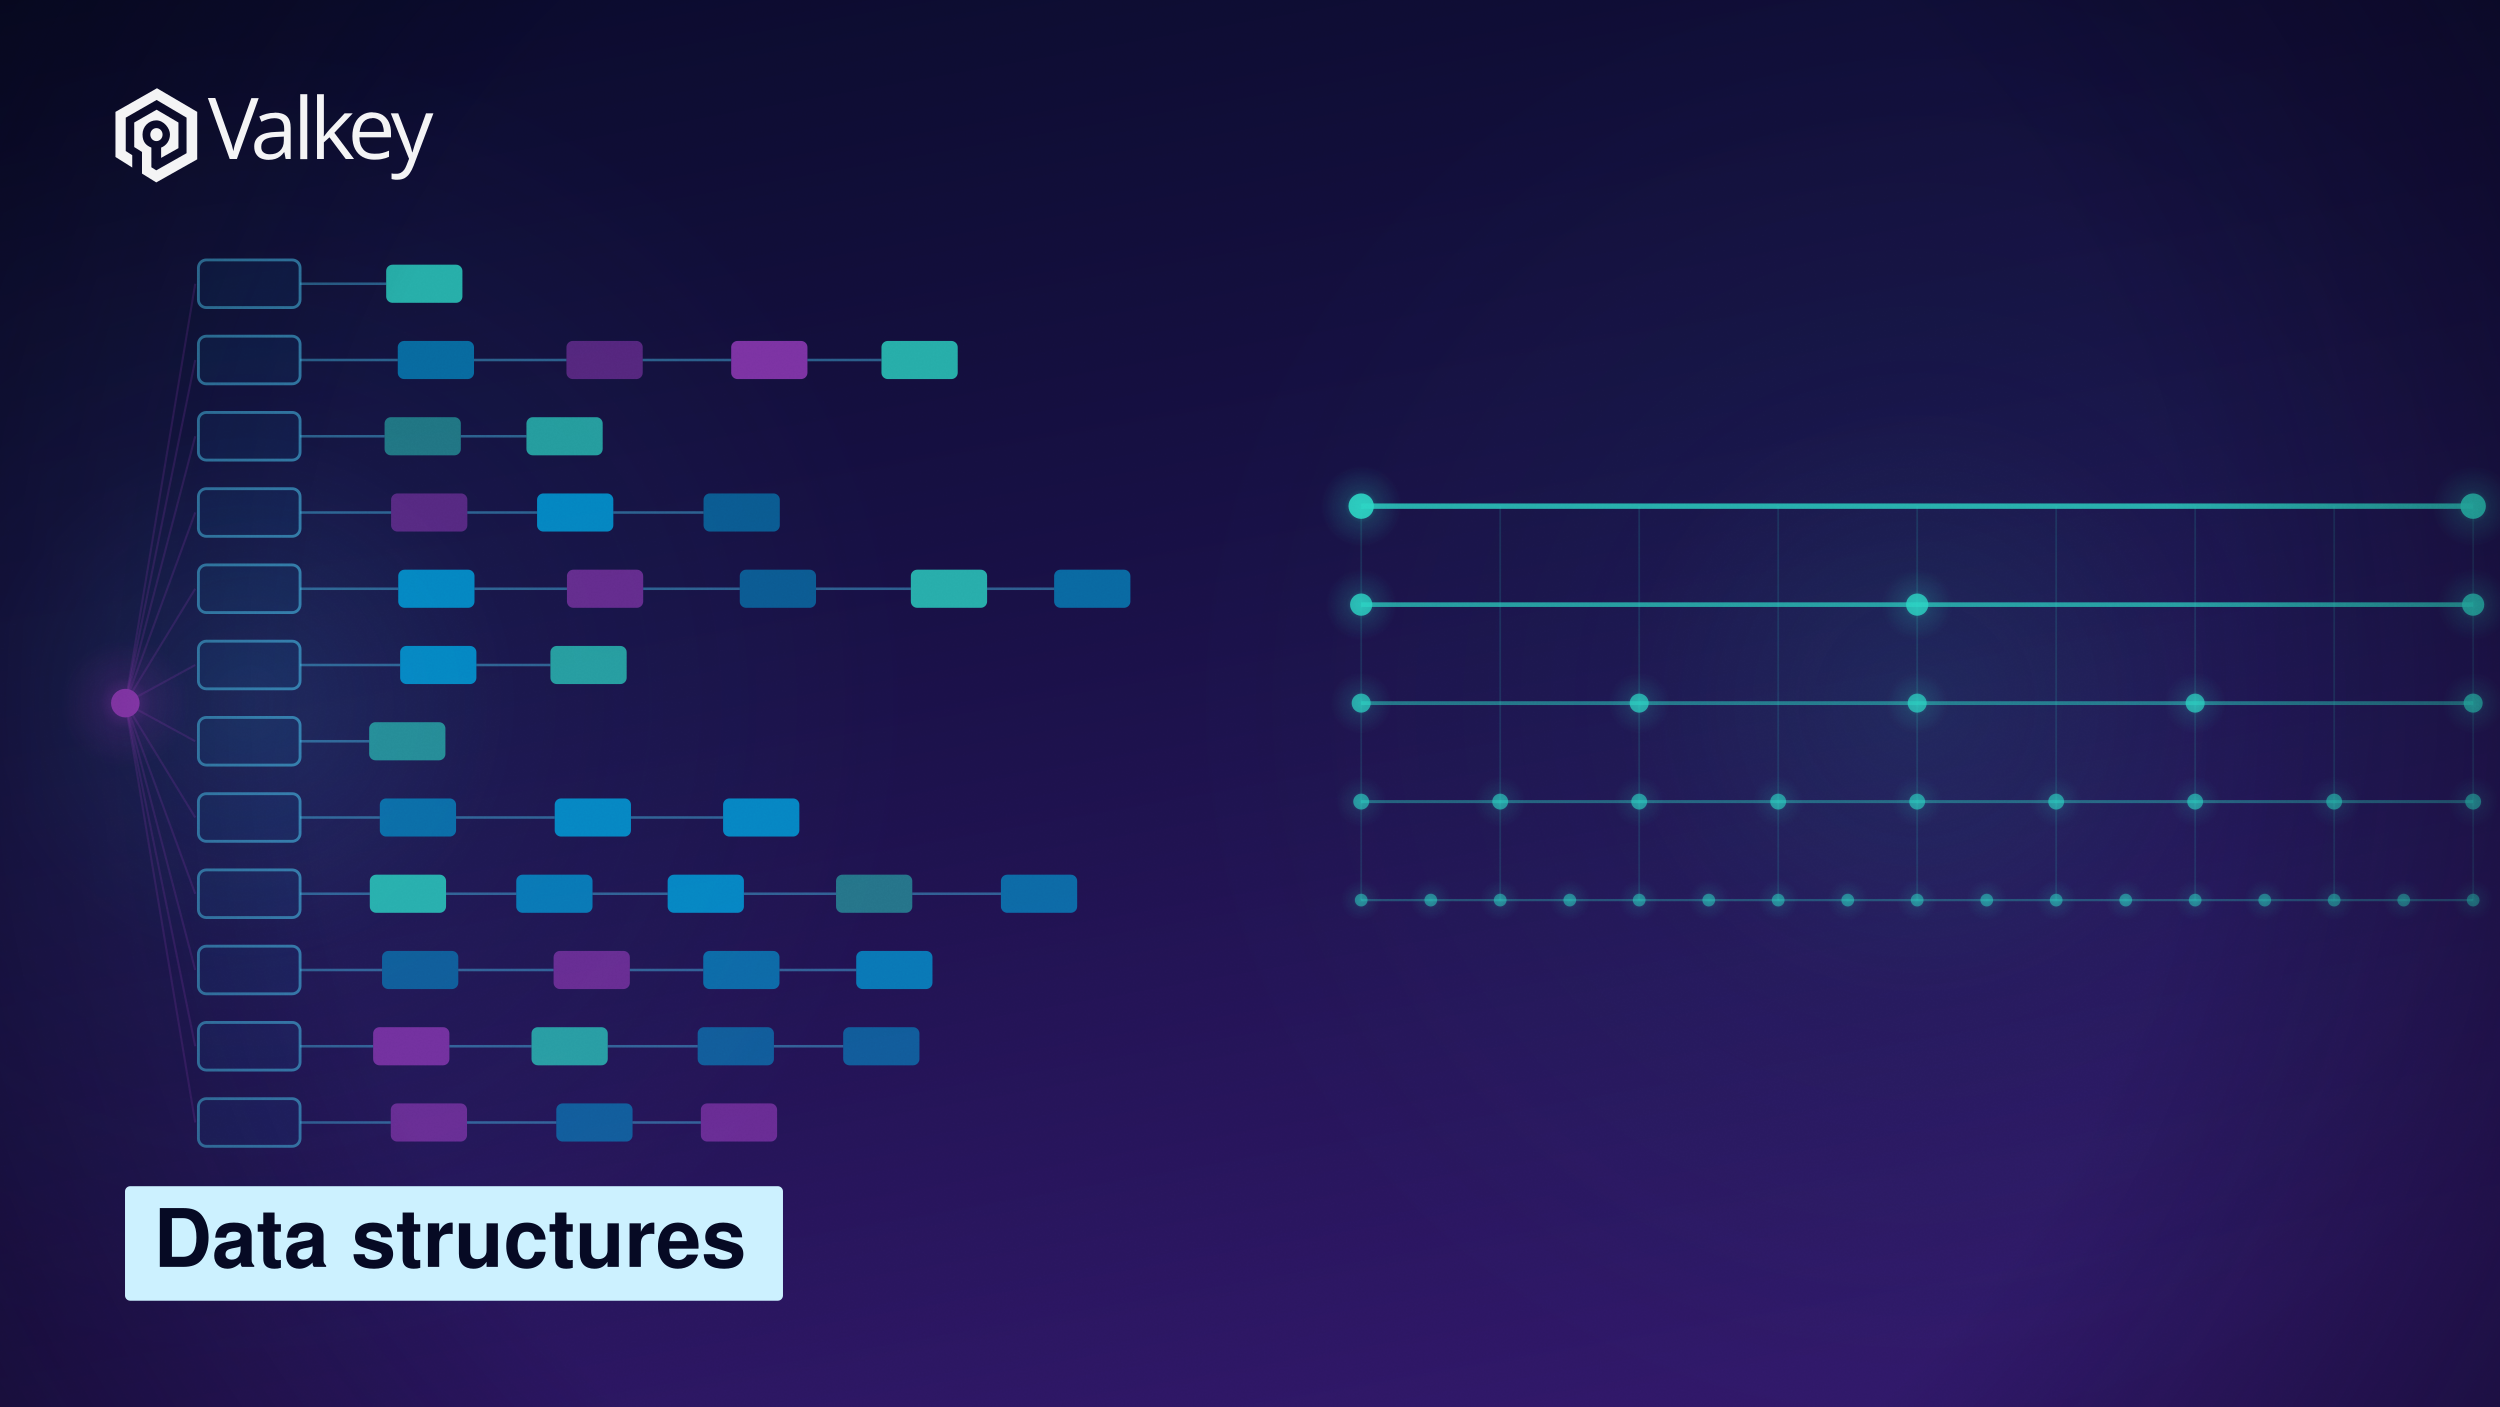
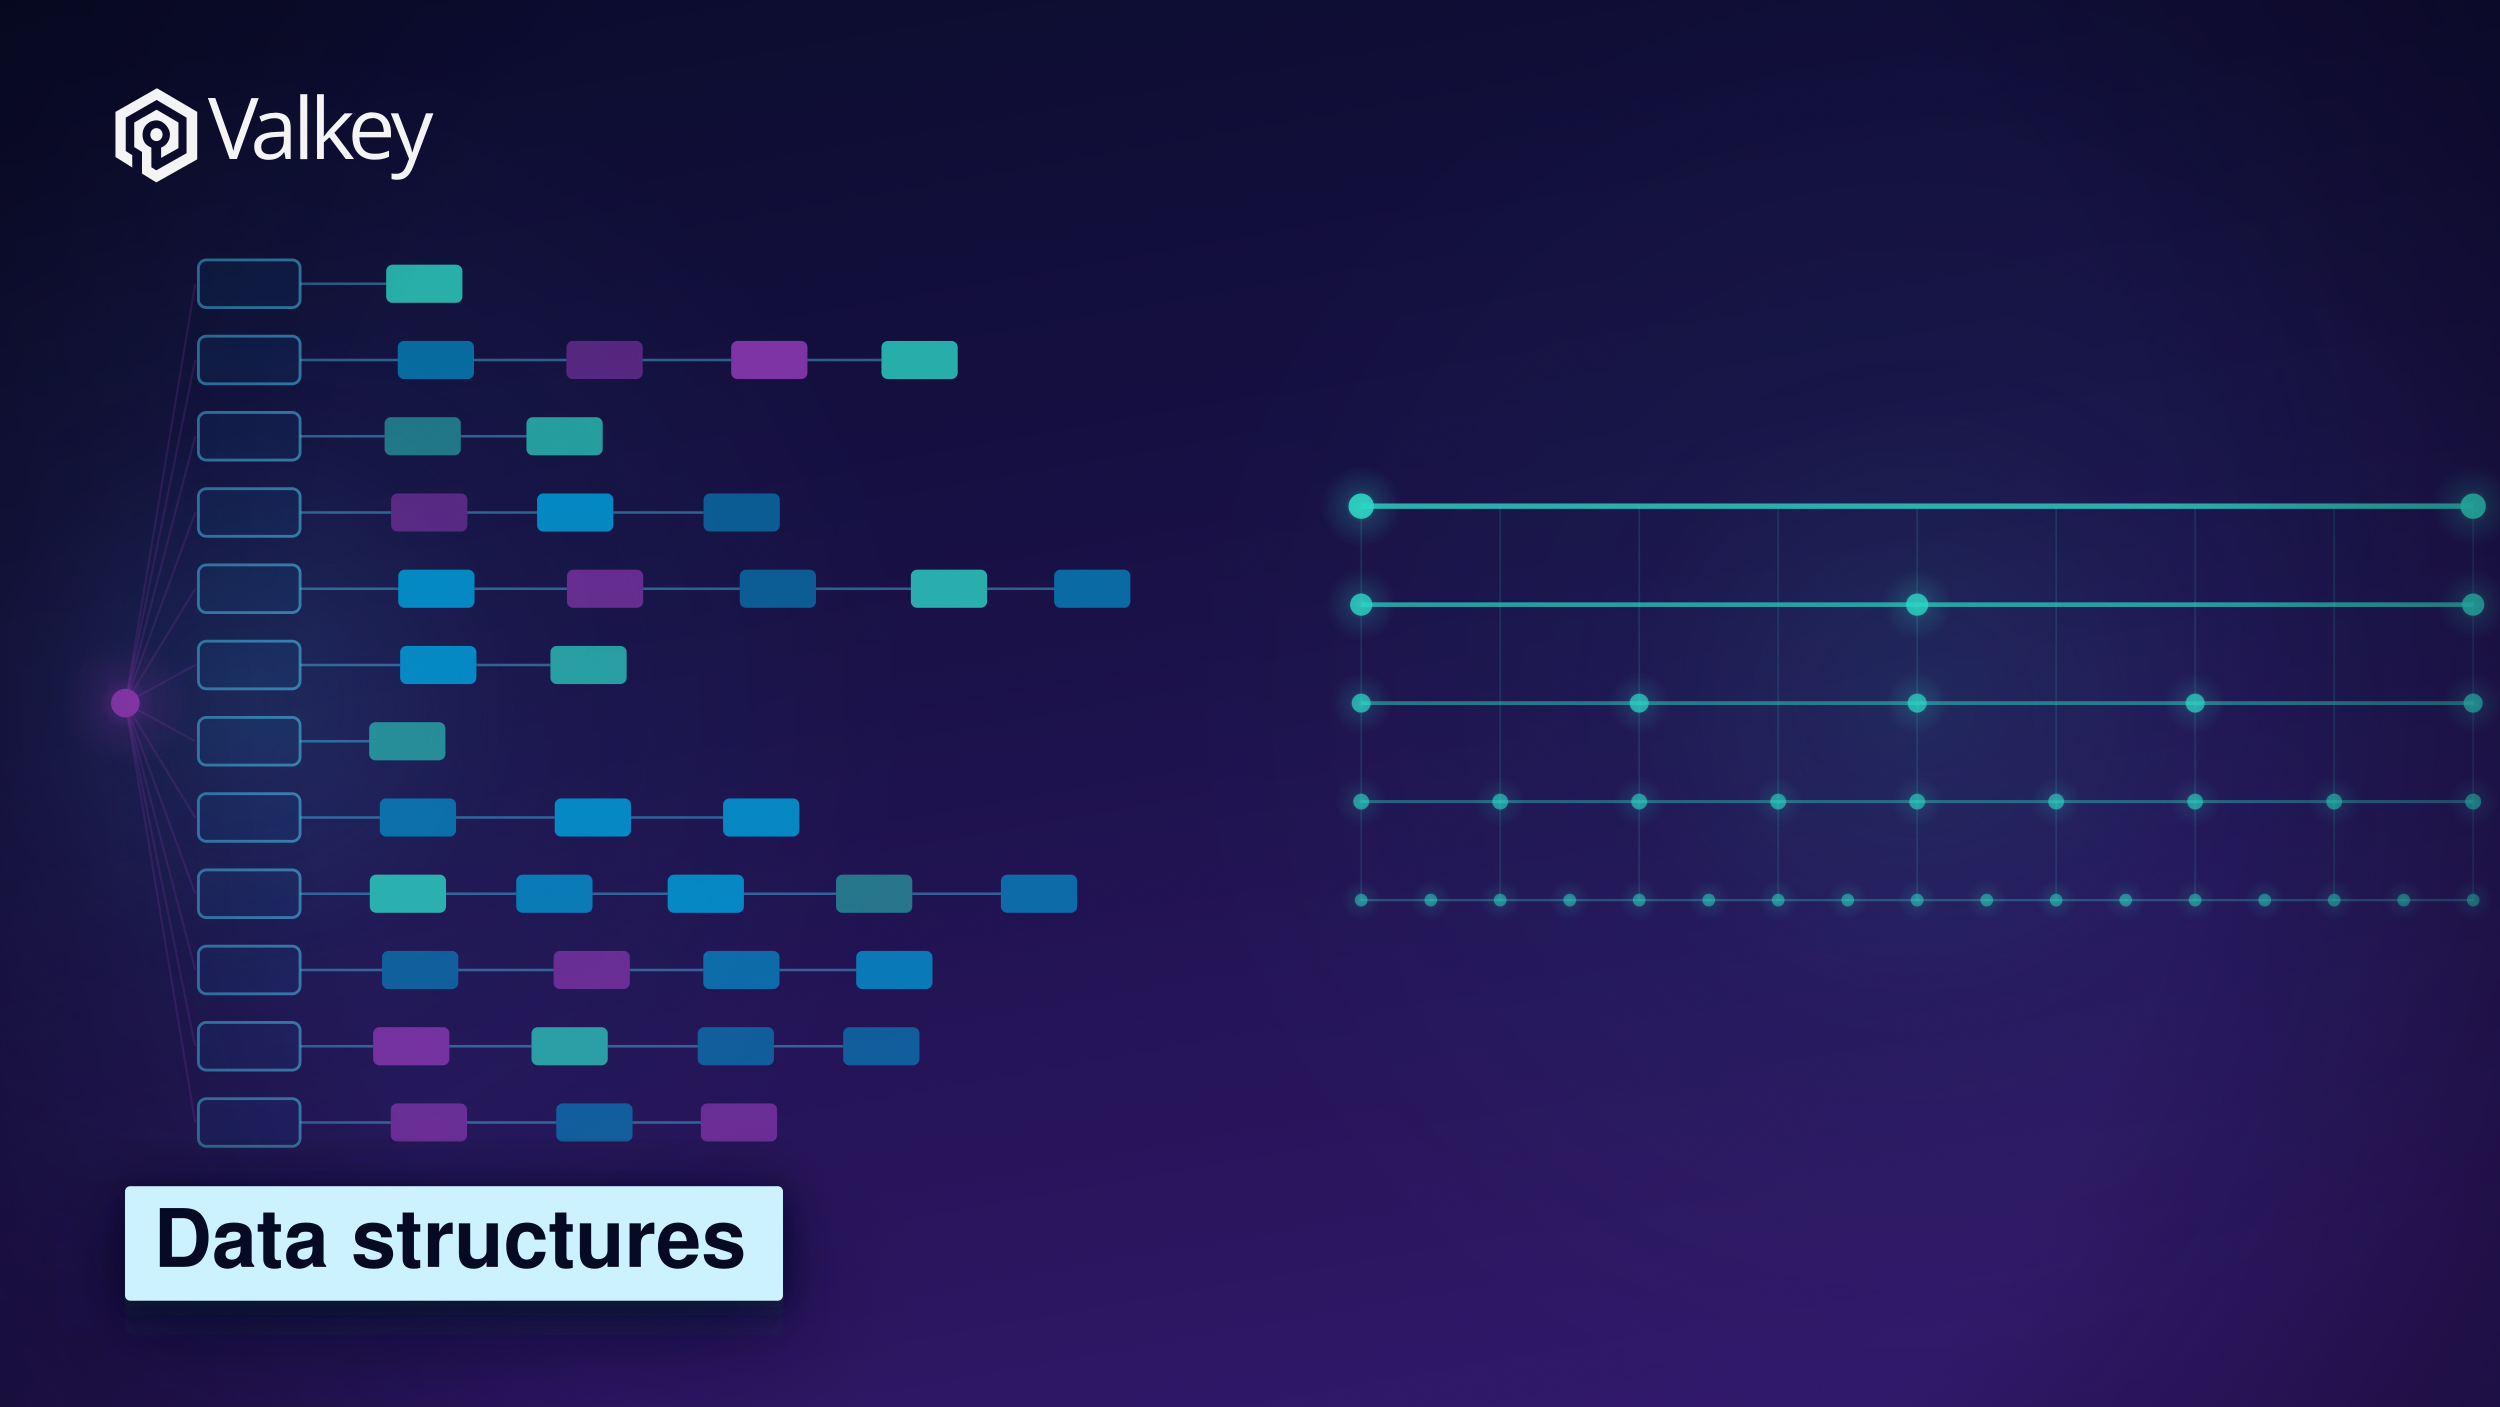
<svg xmlns="http://www.w3.org/2000/svg" width="1920" height="1080" viewBox="173.1 97.4 1573.8 885.2">
  <defs>
    <linearGradient id="sky" x1="0" y1="0" x2="0.32" y2="1">
      <stop offset="0" stop-color="#060A24" />
      <stop offset="0.48" stop-color="#171043" />
      <stop offset="1" stop-color="#301868" />
    </linearGradient>
    <radialGradient id="vignette" gradientUnits="userSpaceOnUse" cx="960" cy="540" r="1180">
      <stop offset="0.5" stop-color="#03040F" stop-opacity="0" />
      <stop offset="1" stop-color="#03040F" stop-opacity="0.8" />
    </radialGradient>
    <radialGradient id="scrim">
      <stop offset="0" stop-color="#060A24" stop-opacity="0.72" />
      <stop offset="0.6" stop-color="#060A24" stop-opacity="0.45" />
      <stop offset="1" stop-color="#060A24" stop-opacity="0" />
    </radialGradient>
    <filter id="grain" x="0" y="0" width="100%" height="100%">
      <feTurbulence type="fractalNoise" baseFrequency="0.85" numOctaves="4" stitchTiles="stitch" />
      <feColorMatrix type="saturate" values="0" />
    </filter>
    <radialGradient id="h-cyan">
      <stop offset="0" stop-color="#46BDE9" stop-opacity="0.75" />
      <stop offset="0.4" stop-color="#46BDE9" stop-opacity="0.22" />
      <stop offset="1" stop-color="#46BDE9" stop-opacity="0" />
    </radialGradient>
    <radialGradient id="h-ice">
      <stop offset="0" stop-color="#CCF1FF" stop-opacity="0.75" />
      <stop offset="0.4" stop-color="#CCF1FF" stop-opacity="0.22" />
      <stop offset="1" stop-color="#CCF1FF" stop-opacity="0" />
    </radialGradient>
    <radialGradient id="h-mint">
      <stop offset="0" stop-color="#2CD5C4" stop-opacity="0.75" />
      <stop offset="0.4" stop-color="#2CD5C4" stop-opacity="0.22" />
      <stop offset="1" stop-color="#2CD5C4" stop-opacity="0" />
    </radialGradient>
    <radialGradient id="h-coral">
      <stop offset="0" stop-color="#F65275" stop-opacity="0.75" />
      <stop offset="0.4" stop-color="#F65275" stop-opacity="0.22" />
      <stop offset="1" stop-color="#F65275" stop-opacity="0" />
    </radialGradient>
    <radialGradient id="h-violet">
      <stop offset="0" stop-color="#963CBD" stop-opacity="0.75" />
      <stop offset="0.4" stop-color="#963CBD" stop-opacity="0.22" />
      <stop offset="1" stop-color="#963CBD" stop-opacity="0" />
    </radialGradient>
    <radialGradient id="h-gold">
      <stop offset="0" stop-color="#FFB81C" stop-opacity="0.75" />
      <stop offset="0.4" stop-color="#FFB81C" stop-opacity="0.22" />
      <stop offset="1" stop-color="#FFB81C" stop-opacity="0" />
    </radialGradient>
    <filter id="blur3" x="-70%" y="-70%" width="240%" height="240%">
      <feGaussianBlur stdDeviation="3" />
    </filter>
    <filter id="blur8" x="-70%" y="-70%" width="240%" height="240%">
      <feGaussianBlur stdDeviation="8" />
    </filter>
    <filter id="blur18" x="-70%" y="-70%" width="240%" height="240%">
      <feGaussianBlur stdDeviation="18" />
    </filter>
    <filter id="blur40" x="-70%" y="-70%" width="240%" height="240%">
      <feGaussianBlur stdDeviation="40" />
    </filter>
  </defs>
  <rect width="1920" height="1080" fill="url(#sky)" />
  <circle cx="330" cy="540" r="420" fill="url(#h-cyan)" opacity="0.2" />
  <circle cx="1380" cy="540" r="470" fill="url(#h-mint)" opacity="0.15" />
  <g>
    <line x1="252" y1="540" x2="296" y2="276" stroke="#963CBD" stroke-width="1.3" opacity="0.22" />
    <line x1="252" y1="540" x2="296" y2="324" stroke="#963CBD" stroke-width="1.3" opacity="0.22" />
    <line x1="252" y1="540" x2="296" y2="372" stroke="#963CBD" stroke-width="1.3" opacity="0.22" />
    <line x1="252" y1="540" x2="296" y2="420" stroke="#963CBD" stroke-width="1.3" opacity="0.22" />
    <line x1="252" y1="540" x2="296" y2="468" stroke="#963CBD" stroke-width="1.3" opacity="0.22" />
    <line x1="252" y1="540" x2="296" y2="516" stroke="#963CBD" stroke-width="1.3" opacity="0.22" />
    <line x1="252" y1="540" x2="296" y2="564" stroke="#963CBD" stroke-width="1.3" opacity="0.22" />
    <line x1="252" y1="540" x2="296" y2="612" stroke="#963CBD" stroke-width="1.3" opacity="0.22" />
    <line x1="252" y1="540" x2="296" y2="660" stroke="#963CBD" stroke-width="1.3" opacity="0.22" />
    <line x1="252" y1="540" x2="296" y2="708" stroke="#963CBD" stroke-width="1.3" opacity="0.22" />
    <line x1="252" y1="540" x2="296" y2="756" stroke="#963CBD" stroke-width="1.3" opacity="0.22" />
    <line x1="252" y1="540" x2="296" y2="804" stroke="#963CBD" stroke-width="1.3" opacity="0.22" />
  </g>
  <g>
    <rect x="298" y="261" width="64" height="30" rx="5" fill="#00A3E0" fill-opacity="0.12" stroke="#46BDE9" stroke-width="1.8" opacity="0.6" />
    <line x1="362" y1="276" x2="416.2" y2="276" stroke="#46BDE9" stroke-width="1.6" opacity="0.45" />
    <rect x="416.2" y="264" width="48" height="24" rx="4" fill="#2CD5C4" opacity="0.8" />
    <rect x="298" y="309" width="64" height="30" rx="5" fill="#00A3E0" fill-opacity="0.12" stroke="#46BDE9" stroke-width="1.8" opacity="0.6" />
    <line x1="362" y1="324" x2="423.5" y2="324" stroke="#46BDE9" stroke-width="1.6" opacity="0.45" />
    <rect x="423.5" y="312" width="48" height="24" rx="4" fill="#00A3E0" opacity="0.6" />
    <line x1="471.5" y1="324" x2="529.7" y2="324" stroke="#46BDE9" stroke-width="1.6" opacity="0.45" />
    <rect x="529.7" y="312" width="48" height="24" rx="4" fill="#963CBD" opacity="0.5" />
    <line x1="577.7" y1="324" x2="633.4" y2="324" stroke="#46BDE9" stroke-width="1.6" opacity="0.45" />
    <rect x="633.4" y="312" width="48" height="24" rx="4" fill="#963CBD" opacity="0.8" />
    <line x1="681.4" y1="324" x2="728" y2="324" stroke="#46BDE9" stroke-width="1.6" opacity="0.45" />
    <rect x="728" y="312" width="48" height="24" rx="4" fill="#2CD5C4" opacity="0.8" />
    <rect x="298" y="357" width="64" height="30" rx="5" fill="#00A3E0" fill-opacity="0.12" stroke="#46BDE9" stroke-width="1.8" opacity="0.6" />
    <line x1="362" y1="372" x2="415.2" y2="372" stroke="#46BDE9" stroke-width="1.6" opacity="0.45" />
    <rect x="415.2" y="360" width="48" height="24" rx="4" fill="#2CD5C4" opacity="0.5" />
    <line x1="463.2" y1="372" x2="504.5" y2="372" stroke="#46BDE9" stroke-width="1.6" opacity="0.45" />
    <rect x="504.5" y="360" width="48" height="24" rx="4" fill="#2CD5C4" opacity="0.7" />
    <rect x="298" y="405" width="64" height="30" rx="5" fill="#00A3E0" fill-opacity="0.12" stroke="#46BDE9" stroke-width="1.8" opacity="0.6" />
    <line x1="362" y1="420" x2="419.3" y2="420" stroke="#46BDE9" stroke-width="1.6" opacity="0.45" />
    <rect x="419.3" y="408" width="48" height="24" rx="4" fill="#963CBD" opacity="0.5" />
    <line x1="467.3" y1="420" x2="511.2" y2="420" stroke="#46BDE9" stroke-width="1.6" opacity="0.45" />
    <rect x="511.2" y="408" width="48" height="24" rx="4" fill="#00A3E0" opacity="0.8" />
    <line x1="559.2" y1="420" x2="616" y2="420" stroke="#46BDE9" stroke-width="1.6" opacity="0.45" />
    <rect x="616" y="408" width="48" height="24" rx="4" fill="#00A3E0" opacity="0.5" />
    <rect x="298" y="453" width="64" height="30" rx="5" fill="#00A3E0" fill-opacity="0.12" stroke="#46BDE9" stroke-width="1.8" opacity="0.6" />
    <line x1="362" y1="468" x2="423.8" y2="468" stroke="#46BDE9" stroke-width="1.6" opacity="0.45" />
    <rect x="423.8" y="456" width="48" height="24" rx="4" fill="#00A3E0" opacity="0.8" />
    <line x1="471.8" y1="468" x2="530" y2="468" stroke="#46BDE9" stroke-width="1.6" opacity="0.45" />
    <rect x="530" y="456" width="48" height="24" rx="4" fill="#963CBD" opacity="0.6" />
    <line x1="578" y1="468" x2="638.8" y2="468" stroke="#46BDE9" stroke-width="1.6" opacity="0.45" />
    <rect x="638.8" y="456" width="48" height="24" rx="4" fill="#00A3E0" opacity="0.5" />
    <line x1="686.8" y1="468" x2="746.5" y2="468" stroke="#46BDE9" stroke-width="1.6" opacity="0.45" />
    <rect x="746.5" y="456" width="48" height="24" rx="4" fill="#2CD5C4" opacity="0.8" />
    <line x1="794.5" y1="468" x2="836.7" y2="468" stroke="#46BDE9" stroke-width="1.6" opacity="0.45" />
    <rect x="836.7" y="456" width="48" height="24" rx="4" fill="#00A3E0" opacity="0.6" />
    <rect x="298" y="501" width="64" height="30" rx="5" fill="#00A3E0" fill-opacity="0.12" stroke="#46BDE9" stroke-width="1.8" opacity="0.6" />
    <line x1="362" y1="516" x2="425" y2="516" stroke="#46BDE9" stroke-width="1.6" opacity="0.45" />
    <rect x="425" y="504" width="48" height="24" rx="4" fill="#00A3E0" opacity="0.8" />
    <line x1="473" y1="516" x2="519.6" y2="516" stroke="#46BDE9" stroke-width="1.6" opacity="0.45" />
    <rect x="519.6" y="504" width="48" height="24" rx="4" fill="#2CD5C4" opacity="0.7" />
    <rect x="298" y="549" width="64" height="30" rx="5" fill="#00A3E0" fill-opacity="0.12" stroke="#46BDE9" stroke-width="1.8" opacity="0.6" />
    <line x1="362" y1="564" x2="405.5" y2="564" stroke="#46BDE9" stroke-width="1.6" opacity="0.45" />
    <rect x="405.5" y="552" width="48" height="24" rx="4" fill="#2CD5C4" opacity="0.6" />
    <rect x="298" y="597" width="64" height="30" rx="5" fill="#00A3E0" fill-opacity="0.12" stroke="#46BDE9" stroke-width="1.8" opacity="0.6" />
    <line x1="362" y1="612" x2="412.2" y2="612" stroke="#46BDE9" stroke-width="1.6" opacity="0.45" />
    <rect x="412.2" y="600" width="48" height="24" rx="4" fill="#00A3E0" opacity="0.6" />
    <line x1="460.2" y1="612" x2="522.3" y2="612" stroke="#46BDE9" stroke-width="1.6" opacity="0.45" />
    <rect x="522.3" y="600" width="48" height="24" rx="4" fill="#00A3E0" opacity="0.8" />
    <line x1="570.3" y1="612" x2="628.3" y2="612" stroke="#46BDE9" stroke-width="1.6" opacity="0.45" />
    <rect x="628.3" y="600" width="48" height="24" rx="4" fill="#00A3E0" opacity="0.8" />
    <rect x="298" y="645" width="64" height="30" rx="5" fill="#00A3E0" fill-opacity="0.12" stroke="#46BDE9" stroke-width="1.8" opacity="0.6" />
    <line x1="362" y1="660" x2="405.9" y2="660" stroke="#46BDE9" stroke-width="1.6" opacity="0.45" />
    <rect x="405.9" y="648" width="48" height="24" rx="4" fill="#2CD5C4" opacity="0.8" />
    <line x1="453.9" y1="660" x2="498.1" y2="660" stroke="#46BDE9" stroke-width="1.6" opacity="0.45" />
    <rect x="498.1" y="648" width="48" height="24" rx="4" fill="#00A3E0" opacity="0.7" />
    <line x1="546.1" y1="660" x2="593.4" y2="660" stroke="#46BDE9" stroke-width="1.6" opacity="0.45" />
    <rect x="593.4" y="648" width="48" height="24" rx="4" fill="#00A3E0" opacity="0.8" />
    <line x1="641.4" y1="660" x2="699.4" y2="660" stroke="#46BDE9" stroke-width="1.6" opacity="0.45" />
    <rect x="699.4" y="648" width="48" height="24" rx="4" fill="#2CD5C4" opacity="0.5" />
    <line x1="747.4" y1="660" x2="803.2" y2="660" stroke="#46BDE9" stroke-width="1.6" opacity="0.45" />
    <rect x="803.2" y="648" width="48" height="24" rx="4" fill="#00A3E0" opacity="0.6" />
    <rect x="298" y="693" width="64" height="30" rx="5" fill="#00A3E0" fill-opacity="0.12" stroke="#46BDE9" stroke-width="1.8" opacity="0.6" />
    <line x1="362" y1="708" x2="413.6" y2="708" stroke="#46BDE9" stroke-width="1.6" opacity="0.45" />
    <rect x="413.6" y="696" width="48" height="24" rx="4" fill="#00A3E0" opacity="0.5" />
    <line x1="461.6" y1="708" x2="521.6" y2="708" stroke="#46BDE9" stroke-width="1.6" opacity="0.45" />
    <rect x="521.6" y="696" width="48" height="24" rx="4" fill="#963CBD" opacity="0.6" />
    <line x1="569.6" y1="708" x2="615.8" y2="708" stroke="#46BDE9" stroke-width="1.6" opacity="0.45" />
    <rect x="615.8" y="696" width="48" height="24" rx="4" fill="#00A3E0" opacity="0.6" />
    <line x1="663.8" y1="708" x2="712.1" y2="708" stroke="#46BDE9" stroke-width="1.6" opacity="0.45" />
    <rect x="712.1" y="696" width="48" height="24" rx="4" fill="#00A3E0" opacity="0.7" />
    <rect x="298" y="741" width="64" height="30" rx="5" fill="#00A3E0" fill-opacity="0.12" stroke="#46BDE9" stroke-width="1.8" opacity="0.6" />
    <line x1="362" y1="756" x2="408" y2="756" stroke="#46BDE9" stroke-width="1.6" opacity="0.45" />
    <rect x="408" y="744" width="48" height="24" rx="4" fill="#963CBD" opacity="0.7" />
    <line x1="456" y1="756" x2="507.7" y2="756" stroke="#46BDE9" stroke-width="1.6" opacity="0.45" />
    <rect x="507.7" y="744" width="48" height="24" rx="4" fill="#2CD5C4" opacity="0.7" />
    <line x1="555.7" y1="756" x2="612.3" y2="756" stroke="#46BDE9" stroke-width="1.6" opacity="0.45" />
    <rect x="612.3" y="744" width="48" height="24" rx="4" fill="#00A3E0" opacity="0.5" />
    <line x1="660.3" y1="756" x2="703.9" y2="756" stroke="#46BDE9" stroke-width="1.6" opacity="0.45" />
    <rect x="703.9" y="744" width="48" height="24" rx="4" fill="#00A3E0" opacity="0.5" />
    <rect x="298" y="789" width="64" height="30" rx="5" fill="#00A3E0" fill-opacity="0.12" stroke="#46BDE9" stroke-width="1.8" opacity="0.6" />
    <line x1="362" y1="804" x2="419.1" y2="804" stroke="#46BDE9" stroke-width="1.6" opacity="0.45" />
    <rect x="419.1" y="792" width="48" height="24" rx="4" fill="#963CBD" opacity="0.6" />
    <line x1="467.1" y1="804" x2="523.3" y2="804" stroke="#46BDE9" stroke-width="1.6" opacity="0.45" />
    <rect x="523.3" y="792" width="48" height="24" rx="4" fill="#00A3E0" opacity="0.5" />
    <line x1="571.3" y1="804" x2="614.3" y2="804" stroke="#46BDE9" stroke-width="1.6" opacity="0.45" />
    <rect x="614.3" y="792" width="48" height="24" rx="4" fill="#963CBD" opacity="0.6" />
  </g>
  <g>
    <line x1="1030" y1="416" x2="1030" y2="664" stroke="#2CD5C4" stroke-width="1.1" opacity="0.14" />
    <line x1="1117.5" y1="416" x2="1117.5" y2="664" stroke="#2CD5C4" stroke-width="1.1" opacity="0.14" />
    <line x1="1205" y1="416" x2="1205" y2="664" stroke="#2CD5C4" stroke-width="1.1" opacity="0.14" />
    <line x1="1292.5" y1="416" x2="1292.5" y2="664" stroke="#2CD5C4" stroke-width="1.1" opacity="0.14" />
    <line x1="1380" y1="416" x2="1380" y2="664" stroke="#2CD5C4" stroke-width="1.1" opacity="0.14" />
    <line x1="1467.5" y1="416" x2="1467.5" y2="664" stroke="#2CD5C4" stroke-width="1.1" opacity="0.14" />
    <line x1="1555" y1="416" x2="1555" y2="664" stroke="#2CD5C4" stroke-width="1.1" opacity="0.14" />
    <line x1="1642.5" y1="416" x2="1642.5" y2="664" stroke="#2CD5C4" stroke-width="1.1" opacity="0.14" />
    <line x1="1730" y1="416" x2="1730" y2="664" stroke="#2CD5C4" stroke-width="1.1" opacity="0.14" />
  </g>
  <g>
    <path d="M 1030 664 L 1073.8 664 L 1117.5 664 L 1161.3 664 L 1205 664 L 1248.8 664 L 1292.5 664 L 1336.3 664 L 1380 664 L 1423.8 664 L 1467.5 664 L 1511.3 664 L 1555 664 L 1598.8 664 L 1642.5 664 L 1686.3 664 L 1730 664" fill="none" stroke="#2CD5C4" stroke-width="1.4" opacity="0.3" />
    <circle cx="1030" cy="664" r="12.8" fill="url(#h-mint)" opacity="0.4" />
    <circle cx="1030" cy="664" r="4" fill="#2CD5C4" opacity="0.5" />
    <circle cx="1073.8" cy="664" r="12.8" fill="url(#h-mint)" opacity="0.4" />
    <circle cx="1073.8" cy="664" r="4" fill="#2CD5C4" opacity="0.5" />
    <circle cx="1117.5" cy="664" r="12.8" fill="url(#h-mint)" opacity="0.4" />
    <circle cx="1117.5" cy="664" r="4" fill="#2CD5C4" opacity="0.5" />
    <circle cx="1161.3" cy="664" r="12.8" fill="url(#h-mint)" opacity="0.4" />
    <circle cx="1161.3" cy="664" r="4" fill="#2CD5C4" opacity="0.5" />
    <circle cx="1205" cy="664" r="12.8" fill="url(#h-mint)" opacity="0.4" />
    <circle cx="1205" cy="664" r="4" fill="#2CD5C4" opacity="0.5" />
    <circle cx="1248.8" cy="664" r="12.8" fill="url(#h-mint)" opacity="0.4" />
    <circle cx="1248.8" cy="664" r="4" fill="#2CD5C4" opacity="0.5" />
    <circle cx="1292.5" cy="664" r="12.8" fill="url(#h-mint)" opacity="0.4" />
    <circle cx="1292.5" cy="664" r="4" fill="#2CD5C4" opacity="0.5" />
    <circle cx="1336.3" cy="664" r="12.8" fill="url(#h-mint)" opacity="0.4" />
    <circle cx="1336.3" cy="664" r="4" fill="#2CD5C4" opacity="0.5" />
    <circle cx="1380" cy="664" r="12.8" fill="url(#h-mint)" opacity="0.4" />
    <circle cx="1380" cy="664" r="4" fill="#2CD5C4" opacity="0.5" />
    <circle cx="1423.8" cy="664" r="12.8" fill="url(#h-mint)" opacity="0.4" />
    <circle cx="1423.8" cy="664" r="4" fill="#2CD5C4" opacity="0.5" />
    <circle cx="1467.5" cy="664" r="12.8" fill="url(#h-mint)" opacity="0.4" />
    <circle cx="1467.5" cy="664" r="4" fill="#2CD5C4" opacity="0.5" />
    <circle cx="1511.3" cy="664" r="12.8" fill="url(#h-mint)" opacity="0.4" />
    <circle cx="1511.3" cy="664" r="4" fill="#2CD5C4" opacity="0.5" />
    <circle cx="1555" cy="664" r="12.8" fill="url(#h-mint)" opacity="0.4" />
    <circle cx="1555" cy="664" r="4" fill="#2CD5C4" opacity="0.5" />
    <circle cx="1598.8" cy="664" r="12.8" fill="url(#h-mint)" opacity="0.4" />
    <circle cx="1598.8" cy="664" r="4" fill="#2CD5C4" opacity="0.5" />
    <circle cx="1642.5" cy="664" r="12.8" fill="url(#h-mint)" opacity="0.4" />
    <circle cx="1642.5" cy="664" r="4" fill="#2CD5C4" opacity="0.5" />
    <circle cx="1686.3" cy="664" r="12.8" fill="url(#h-mint)" opacity="0.4" />
    <circle cx="1686.3" cy="664" r="4" fill="#2CD5C4" opacity="0.5" />
    <circle cx="1730" cy="664" r="12.8" fill="url(#h-mint)" opacity="0.4" />
    <circle cx="1730" cy="664" r="4" fill="#2CD5C4" opacity="0.5" />
    <path d="M 1030 602 L 1117.5 602 L 1205 602 L 1292.5 602 L 1380 602 L 1467.5 602 L 1555 602 L 1642.5 602 L 1730 602" fill="none" stroke="#2CD5C4" stroke-width="1.9" opacity="0.4" />
    <circle cx="1030" cy="602" r="16" fill="url(#h-mint)" opacity="0.4" />
    <circle cx="1030" cy="602" r="5" fill="#2CD5C4" opacity="0.6" />
    <circle cx="1117.5" cy="602" r="16" fill="url(#h-mint)" opacity="0.4" />
    <circle cx="1117.5" cy="602" r="5" fill="#2CD5C4" opacity="0.6" />
    <circle cx="1205" cy="602" r="16" fill="url(#h-mint)" opacity="0.4" />
    <circle cx="1205" cy="602" r="5" fill="#2CD5C4" opacity="0.6" />
    <circle cx="1292.5" cy="602" r="16" fill="url(#h-mint)" opacity="0.4" />
    <circle cx="1292.5" cy="602" r="5" fill="#2CD5C4" opacity="0.6" />
    <circle cx="1380" cy="602" r="16" fill="url(#h-mint)" opacity="0.4" />
    <circle cx="1380" cy="602" r="5" fill="#2CD5C4" opacity="0.6" />
    <circle cx="1467.5" cy="602" r="16" fill="url(#h-mint)" opacity="0.4" />
    <circle cx="1467.5" cy="602" r="5" fill="#2CD5C4" opacity="0.6" />
    <circle cx="1555" cy="602" r="16" fill="url(#h-mint)" opacity="0.4" />
    <circle cx="1555" cy="602" r="5" fill="#2CD5C4" opacity="0.6" />
    <circle cx="1642.5" cy="602" r="16" fill="url(#h-mint)" opacity="0.4" />
    <circle cx="1642.5" cy="602" r="5" fill="#2CD5C4" opacity="0.6" />
    <circle cx="1730" cy="602" r="16" fill="url(#h-mint)" opacity="0.4" />
    <circle cx="1730" cy="602" r="5" fill="#2CD5C4" opacity="0.6" />
    <path d="M 1030 540 L 1205 540 L 1380 540 L 1555 540 L 1730 540" fill="none" stroke="#2CD5C4" stroke-width="2.4" opacity="0.5" />
    <circle cx="1030" cy="540" r="19.2" fill="url(#h-mint)" opacity="0.5" />
    <circle cx="1030" cy="540" r="6" fill="#2CD5C4" opacity="0.7" />
    <circle cx="1205" cy="540" r="19.2" fill="url(#h-mint)" opacity="0.5" />
    <circle cx="1205" cy="540" r="6" fill="#2CD5C4" opacity="0.7" />
    <circle cx="1380" cy="540" r="19.2" fill="url(#h-mint)" opacity="0.5" />
    <circle cx="1380" cy="540" r="6" fill="#2CD5C4" opacity="0.7" />
    <circle cx="1555" cy="540" r="19.2" fill="url(#h-mint)" opacity="0.5" />
    <circle cx="1555" cy="540" r="6" fill="#2CD5C4" opacity="0.7" />
    <circle cx="1730" cy="540" r="19.2" fill="url(#h-mint)" opacity="0.5" />
    <circle cx="1730" cy="540" r="6" fill="#2CD5C4" opacity="0.7" />
    <path d="M 1030 478 L 1380 478 L 1730 478" fill="none" stroke="#2CD5C4" stroke-width="2.9" opacity="0.7" />
    <circle cx="1030" cy="478" r="22.4" fill="url(#h-mint)" opacity="0.6" />
    <circle cx="1030" cy="478" r="7" fill="#2CD5C4" opacity="0.8" />
    <circle cx="1380" cy="478" r="22.4" fill="url(#h-mint)" opacity="0.6" />
    <circle cx="1380" cy="478" r="7" fill="#2CD5C4" opacity="0.8" />
    <circle cx="1730" cy="478" r="22.4" fill="url(#h-mint)" opacity="0.6" />
    <circle cx="1730" cy="478" r="7" fill="#2CD5C4" opacity="0.8" />
    <path d="M 1030 416 L 1730 416" fill="none" stroke="#2CD5C4" stroke-width="3.4" opacity="0.8" />
    <circle cx="1030" cy="416" r="25.6" fill="url(#h-mint)" opacity="0.7" />
    <circle cx="1030" cy="416" r="8" fill="#2CD5C4" opacity="0.9" />
    <circle cx="1730" cy="416" r="25.6" fill="url(#h-mint)" opacity="0.7" />
    <circle cx="1730" cy="416" r="8" fill="#2CD5C4" opacity="0.9" />
  </g>
  <circle cx="252" cy="540" r="40.5" fill="url(#h-violet)" opacity="0.7" />
  <circle cx="252" cy="540" r="9" fill="#963CBD" opacity="1" />
  <rect width="1920" height="1080" fill="url(#vignette)" />
  <rect width="1920" height="1080" filter="url(#grain)" opacity="0.055" style="mix-blend-mode:overlay" />
  <g opacity="0.95">
    <g transform="translate(239.2 146.1) scale(1.13592)">
      <path d="M15.2,50l-9.4-5.9v-25L28.8,6l22.3,13.1v26.3l-22.7,12.8-7.9-4.9v-12l-4.3-2.7v-13.6l12.4-7.1,12.1,7.1v14.2l-9.6,5.4v-5.7c2.9-1.1,4.9-3.9,4.9-7.3s-3.4-7.8-7.6-7.8-7.6,3.5-7.6,7.8,2.1,6.2,4.9,7.3v10.9l2.7,1.7,16.8-9.5v-19.7l-16.6-9.8-17.1,9.8v18.5l3.6,2.3v6.8ZM28.5,28.1c1.9,0,3.4,1.6,3.4,3.6s-1.5,3.6-3.4,3.6-3.4-1.6-3.4-3.6,1.5-3.6,3.4-3.6Z" fill="#FFFFFF" fill-rule="evenodd" />
      <path d="M85.2,11.4l-12.1,33.8h-4l-12.1-33.8h4.1l7.9,22.3c.3.9.6,1.8.9,2.6.3.8.5,1.6.7,2.4.2.8.4,1.5.5,2.2.2-.7.3-1.4.5-2.2.2-.8.4-1.6.7-2.4.3-.8.6-1.7.9-2.6l7.9-22.2h4.2Z" fill="#FFFFFF" />
      <path d="M94,19.5c3,0,5.3.7,6.7,2,1.5,1.4,2.2,3.5,2.2,6.5v17.2h-2.8l-.7-3.7h-.2c-.7.9-1.4,1.7-2.2,2.3-.8.6-1.7,1.1-2.7,1.4-1,.3-2.2.5-3.7.5s-2.9-.3-4.1-.8c-1.2-.5-2.1-1.4-2.8-2.5-.7-1.1-1-2.5-1-4.2,0-2.5,1-4.5,3-5.8,2-1.4,5.1-2.1,9.2-2.2l4.4-.2v-1.5c0-2.2-.5-3.7-1.4-4.6-.9-.9-2.3-1.3-4-1.3-1.3,0-2.6.2-3.8.6-1.2.4-2.3.8-3.4,1.4l-1.2-2.9c1.1-.6,2.5-1.1,3.9-1.5,1.5-.4,3-.6,4.7-.6h0ZM99.1,32.8l-3.9.2c-3.2.1-5.4.6-6.7,1.5s-1.9,2.2-1.9,3.9.4,2.5,1.3,3.2c.9.7,2,1,3.5,1,2.3,0,4.1-.6,5.5-1.9s2.2-3.1,2.2-5.6v-2.3Z" fill="#FFFFFF" />
      <path d="M112.1,45.3h-3.9V9.3h3.9v36Z" fill="#FFFFFF" />
      <path d="M121.3,9.3v18.7c0,.6,0,1.4,0,2.3,0,.9,0,1.7-.1,2.3h.2c.3-.4.8-1,1.4-1.8.6-.8,1.2-1.4,1.6-1.9l8.4-9h4.5l-10.2,10.8,10.9,14.5h-4.6l-9-12-3.1,2.8v9.2h-3.8V9.3h3.8Z" fill="#FFFFFF" />
      <path d="M148.2,19.4c2.2,0,4,.5,5.6,1.4,1.5,1,2.7,2.3,3.5,4,.8,1.7,1.2,3.7,1.2,6v2.4h-17.5c0,3,.8,5.2,2.2,6.8s3.5,2.3,6.1,2.3,3-.1,4.3-.4c1.2-.3,2.5-.7,3.8-1.3v3.4c-1.3.6-2.6,1-3.8,1.2-1.2.3-2.7.4-4.4.4-2.4,0-4.6-.5-6.4-1.5-1.8-1-3.2-2.5-4.2-4.4-1-1.9-1.5-4.3-1.5-7.1,0-2.7.5-5.1,1.4-7.1.9-2,2.2-3.5,3.9-4.6,1.7-1.1,3.7-1.6,5.9-1.6h0ZM148.2,22.6c-2.1,0-3.7.7-4.9,2-1.2,1.3-1.9,3.2-2.2,5.6h13.4c0-1.5-.3-2.8-.7-4-.4-1.2-1.1-2.1-2.1-2.7-.9-.6-2.1-1-3.6-1Z" fill="#FFFFFF" />
      <path d="M158.4,19.9h4.1l5.6,14.7c.3.9.6,1.7.9,2.5.3.8.5,1.5.7,2.3.2.7.4,1.4.5,2.1h.2c.2-.8.5-1.8.9-3,.4-1.3.8-2.6,1.3-3.9l5.3-14.7h4.1l-11,29.1c-.6,1.6-1.3,2.9-2.1,4.1-.8,1.2-1.7,2-2.8,2.7-1.1.6-2.5.9-4,.9s-1.4,0-1.9-.1c-.6,0-1-.2-1.4-.3v-3.1c.3,0,.7.1,1.2.2.5,0,1,0,1.5,0,1,0,1.8-.2,2.5-.6.7-.4,1.3-.9,1.8-1.6.5-.7.9-1.5,1.3-2.5l1.4-3.6-10.2-25.4Z" fill="#FFFFFF" />
    </g>
  </g>
  <g>
+     <rect x="251.8" y="865.4" width="414.2" height="72.1" rx="3.3" fill="#060A24" opacity="0.55" filter="url(#blur40)" />
+     <rect x="251.8" y="852.3" width="414.2" height="72.1" rx="3.3" fill="#060A24" opacity="0.5" filter="url(#blur18)" />
+     <rect x="251.8" y="847.4" width="414.2" height="72.1" rx="3.3" fill="#060A24" opacity="0.55" filter="url(#blur8)" />
    <rect x="251.8" y="844.1" width="414.2" height="72.1" rx="3.3" fill="#CCF1FF" />
    <text x="269.8" y="894.9" fill="#060A24" font-family="Helvetica Neue, Helvetica, Arial, sans-serif" font-size="50.8" font-weight="600">Data structures</text>
  </g>
</svg>
